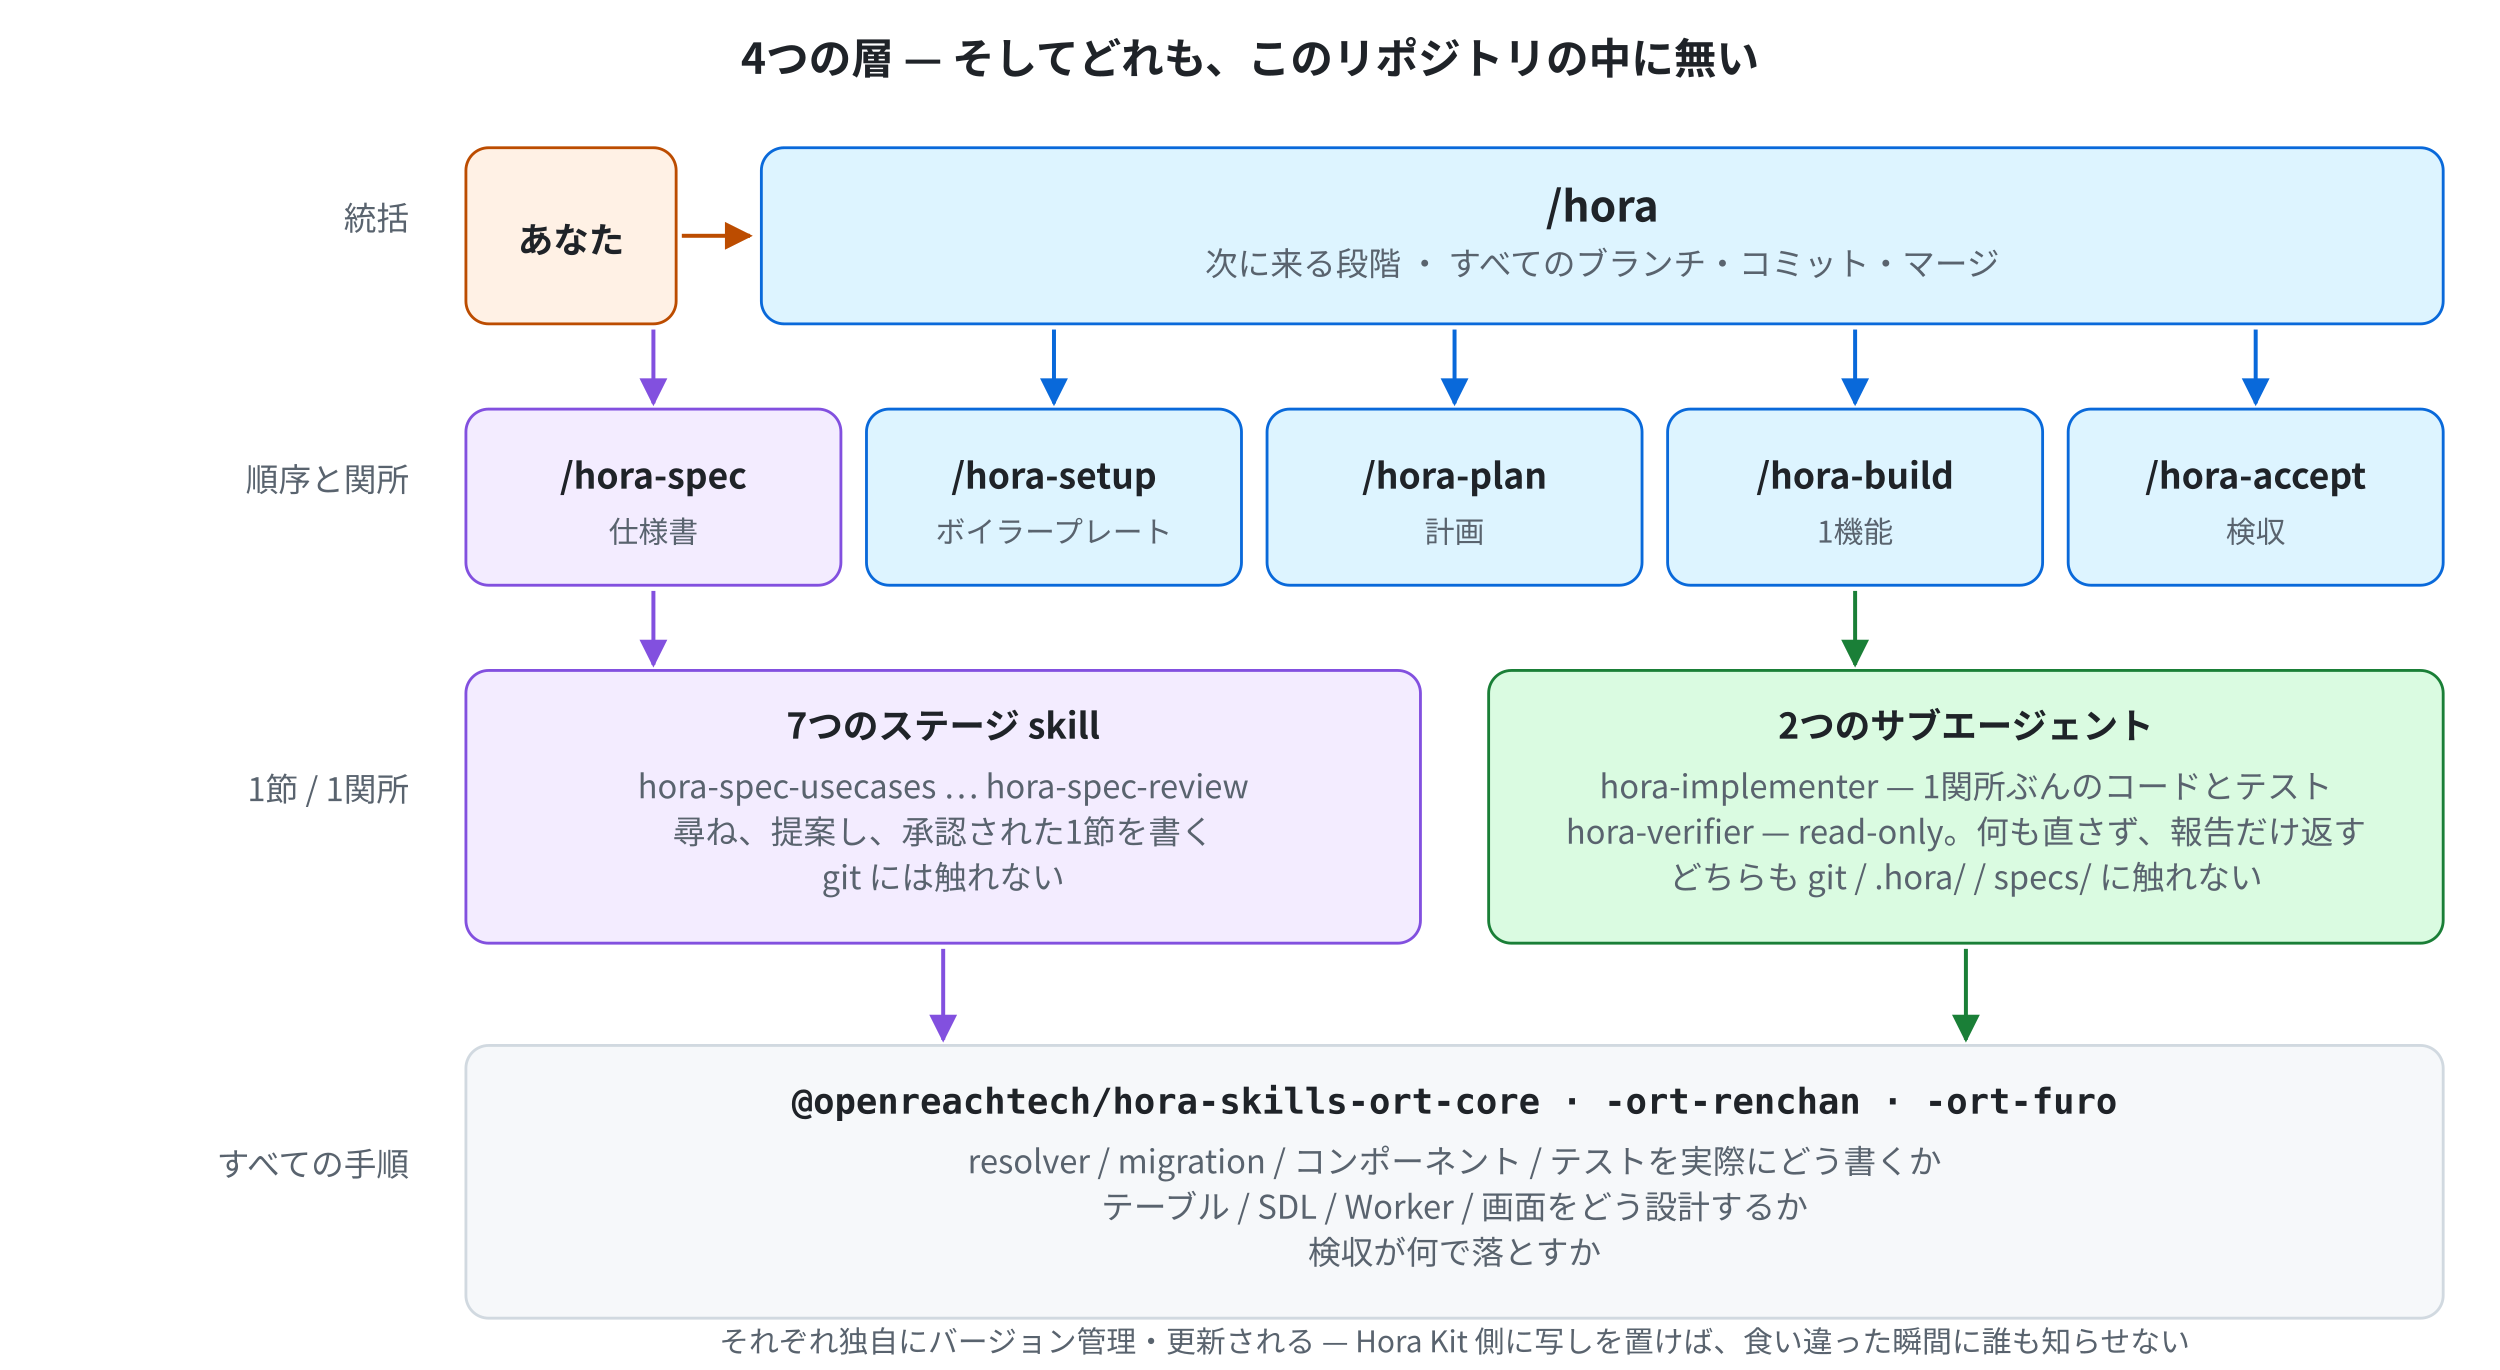
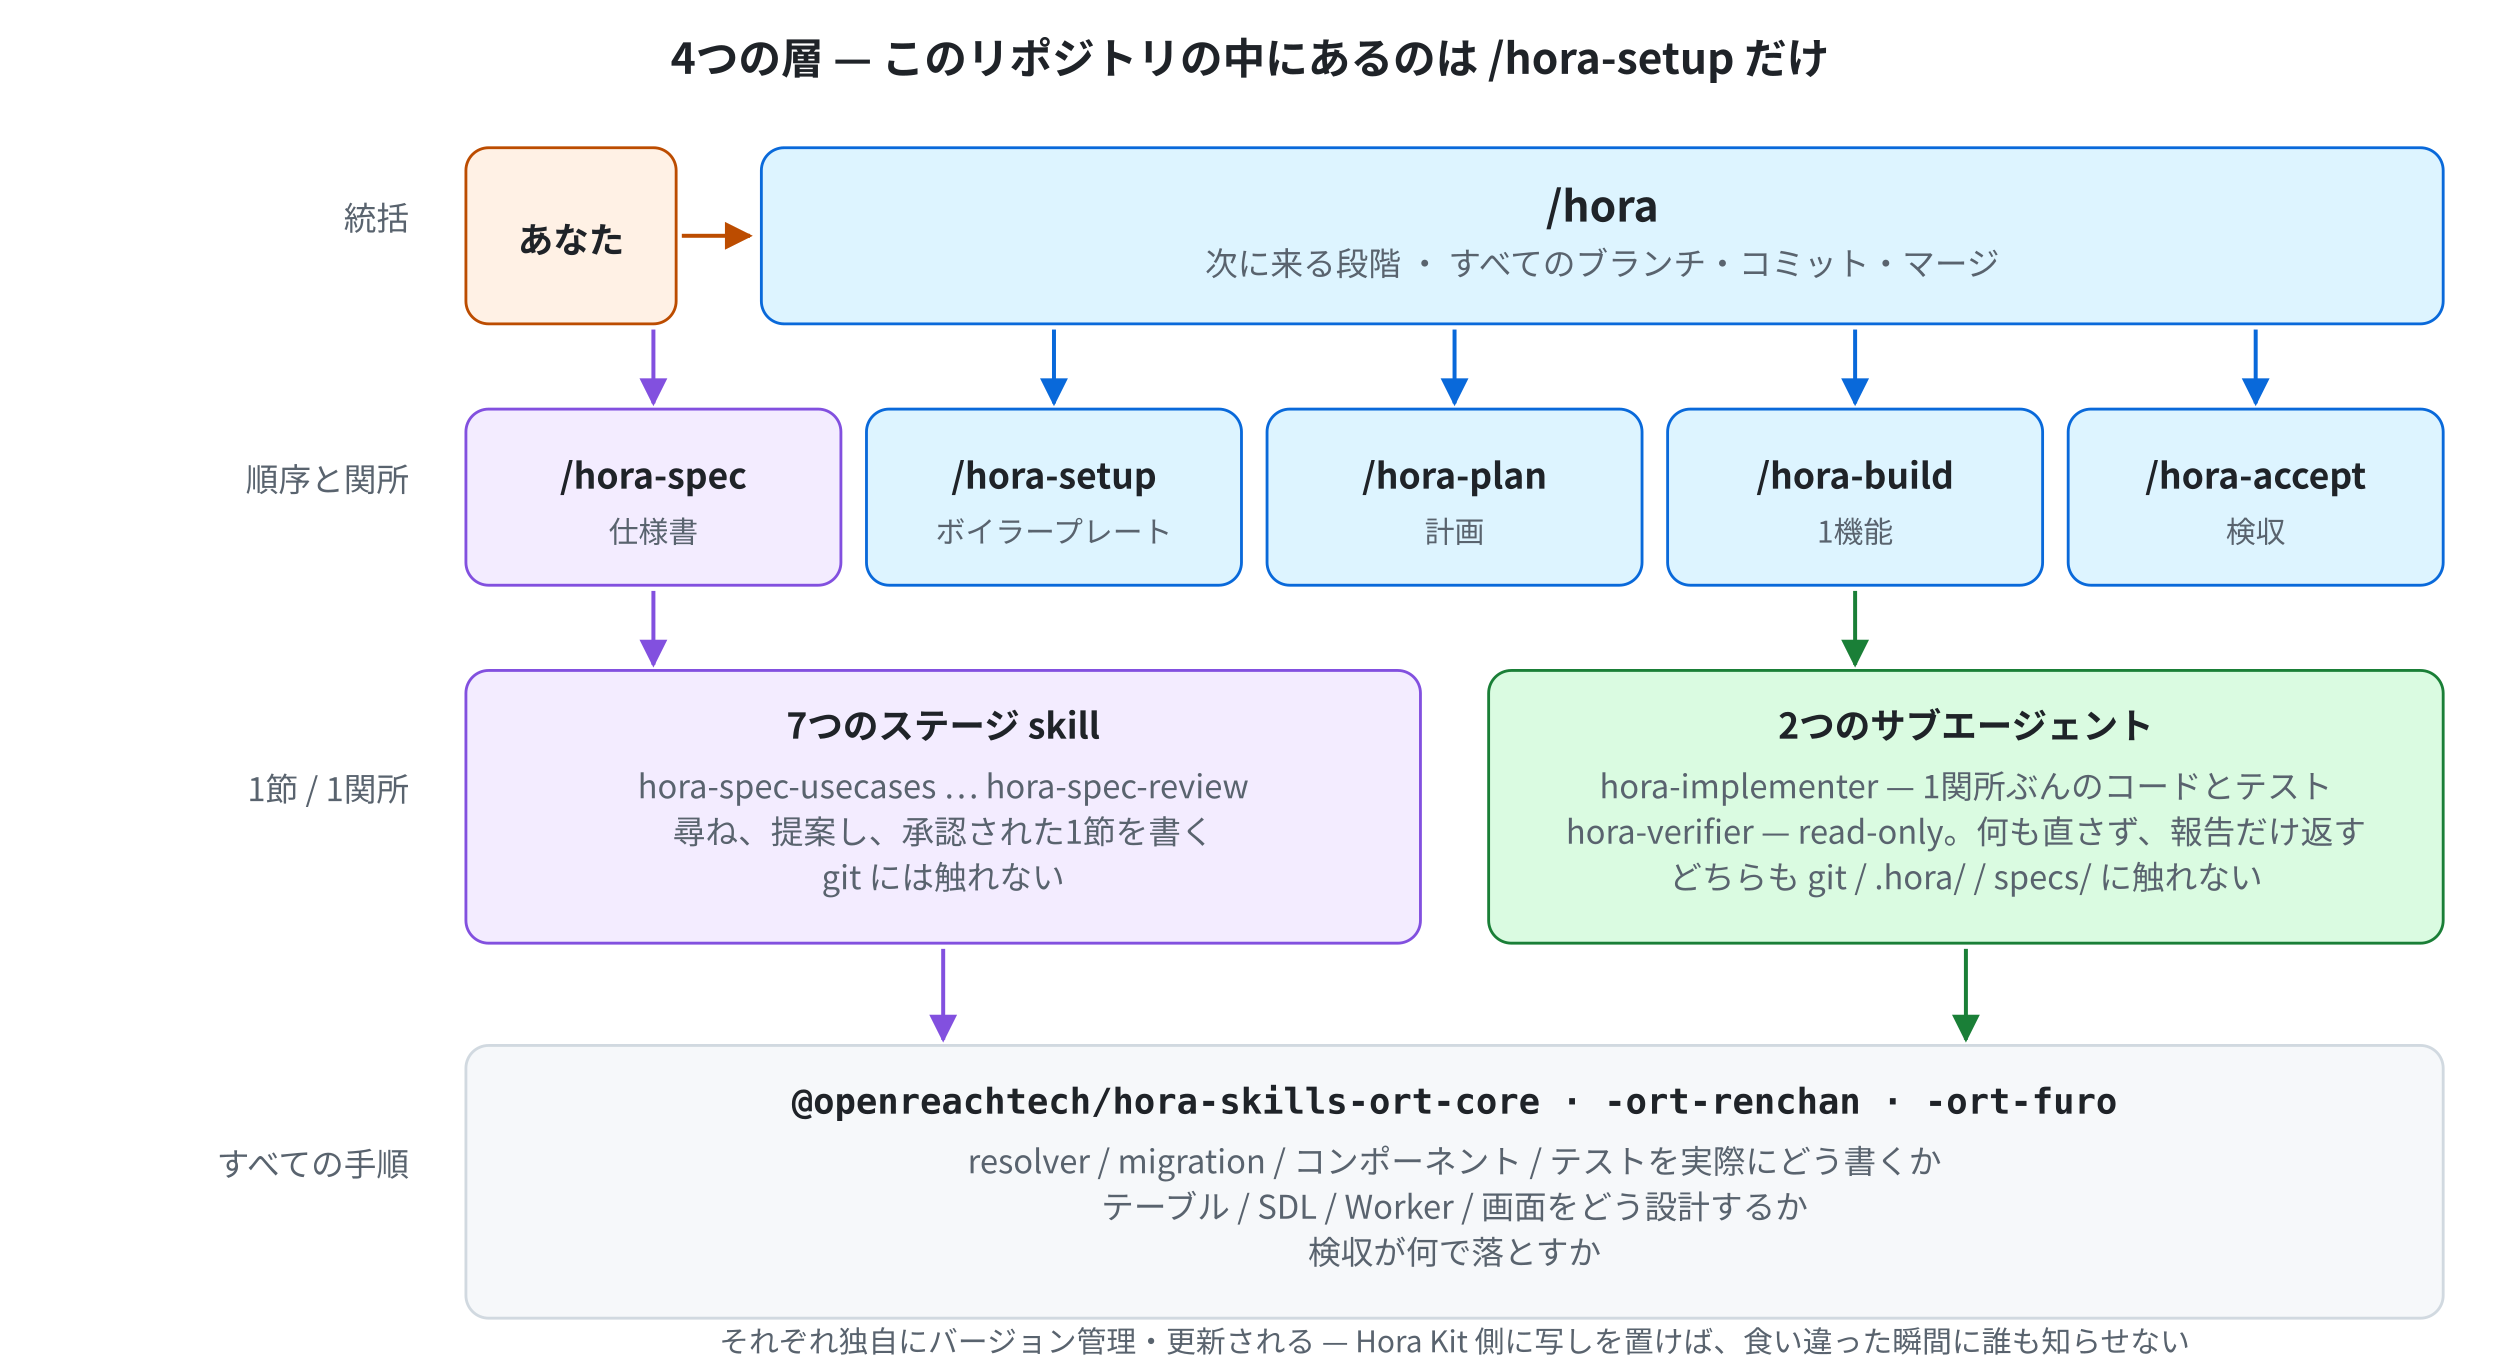
- <svg xmlns="http://www.w3.org/2000/svg" viewBox="0 0 880 482" width="880" height="482" font-family="-apple-system, BlinkMacSystemFont, 'Hiragino Sans', 'Noto Sans JP', 'Noto Sans CJK JP', 'Yu Gothic', Meiryo, Helvetica, Arial, sans-serif" role="img" aria-label="4つの層 — そしてどれも、このリポジトリの中に無い">
+ <svg xmlns="http://www.w3.org/2000/svg" viewBox="0 0 880 482" width="880" height="482" font-family="-apple-system, BlinkMacSystemFont, 'Hiragino Sans', 'Noto Sans JP', 'Noto Sans CJK JP', 'Yu Gothic', Meiryo, Helvetica, Arial, sans-serif" role="img" aria-label="4つの層 — このリポジトリの中にあるのは /hora-setup だけ">
  <defs>
    <marker id="m" viewBox="0 0 10 10" refX="9" refY="5" markerWidth="7" markerHeight="7" orient="auto-start-reverse">
      <path d="M0,0 L10,5 L0,10 z" class="ah" fill="#8b949e" />
    </marker>
    <marker id="mb" viewBox="0 0 10 10" refX="9" refY="5" markerWidth="7" markerHeight="7" orient="auto-start-reverse">
      <path d="M0,0 L10,5 L0,10 z" class="ah-b" fill="#0969da" />
    </marker>
    <marker id="mp" viewBox="0 0 10 10" refX="9" refY="5" markerWidth="7" markerHeight="7" orient="auto-start-reverse">
      <path d="M0,0 L10,5 L0,10 z" class="ah-p" fill="#8250df" />
    </marker>
    <marker id="mo" viewBox="0 0 10 10" refX="9" refY="5" markerWidth="7" markerHeight="7" orient="auto-start-reverse">
      <path d="M0,0 L10,5 L0,10 z" class="ah-o" fill="#bc4c00" />
    </marker>
    <marker id="mg" viewBox="0 0 10 10" refX="9" refY="5" markerWidth="7" markerHeight="7" orient="auto-start-reverse">
      <path d="M0,0 L10,5 L0,10 z" class="ah-g" fill="#1a7f37" />
    </marker>
  </defs>
  <style>
.t{font-size:15px;font-weight:600}
.l{font-size:12.5px}
.n{font-size:12.5px;font-weight:600}
.m{font-size:11.5px}
.xs{font-size:10.5px}
.code{font-family:ui-monospace,SFMono-Regular,Menlo,Consolas,monospace}
.dash{stroke-dasharray:5 4}

@media (prefers-color-scheme:dark){
text{fill:#e6edf3}
.m,.xs{fill:#9198a1}
.bx{fill:#151b23;stroke:#3d444d}
.bx-1{fill:#0d1117;stroke:#3d444d}
.bx-b{fill:#0c2d59;stroke:#4493f8}
.bx-p{fill:#251a44;stroke:#ab7df8}
.bx-o{fill:#40200a;stroke:#f0883e}
.bx-g{fill:#0f3018;stroke:#3fb950}
.bx-r{fill:#3d1418;stroke:#f85149}
.arr{stroke:#6e7681}
.arr-b{stroke:#4493f8}
.arr-p{stroke:#ab7df8}
.arr-o{stroke:#f0883e}
.arr-g{stroke:#3fb950}
.ah{fill:#6e7681}
.ah-b{fill:#4493f8}
.ah-p{fill:#ab7df8}
.ah-o{fill:#f0883e}
.ah-g{fill:#3fb950}
.ln{stroke:#3d444d}
.lane{stroke:#6e7681}
.lane-b{stroke:#4493f8}
.lane-g{stroke:#3fb950}
.dt{fill:#6e7681}
.dt-b{fill:#4493f8}
.dt-g{fill:#3fb950}
}
</style>
-   <text x="440.0" y="26" class="t" fill="#1f2328" text-anchor="middle">4つの層 — そしてどれも、このリポジトリの中に無い</text>
+   <text x="440.0" y="26" class="t" fill="#1f2328" text-anchor="middle">4つの層 — このリポジトリの中にあるのは /hora-setup だけ</text>
  <text x="144" y="81.0" class="m" fill="#59636e" text-anchor="end">統括</text>
  <text x="144" y="173.0" class="m" fill="#59636e" text-anchor="end">順序と関所</text>
  <text x="144" y="282.0" class="m" fill="#59636e" text-anchor="end">1節 / 1関所</text>
  <text x="144" y="414.0" class="m" fill="#59636e" text-anchor="end">すべての手順</text>
  <rect x="164" y="52" width="74" height="62" rx="8" class="bx bx-o" fill="#fff1e5" stroke="#bc4c00" stroke-width="1" />
  <text x="201" y="89" class="n" fill="#1f2328" text-anchor="middle">あなた</text>
  <path d="M240,83 L264,83" class="arr arr-o" fill="none" stroke="#bc4c00" stroke-width="1.4" marker-end="url(#mo)" />
  <rect x="268" y="52" width="592" height="62" rx="8" class="bx bx-b" fill="#ddf4ff" stroke="#0969da" stroke-width="1" />
  <text x="564" y="78" class="t" fill="#1f2328" text-anchor="middle">/hora</text>
  <text x="564" y="97" class="m" fill="#59636e" text-anchor="middle">次に来る段階 ・ すべてのブランチ・コミット・マージ</text>
  <rect x="164" y="144" width="132" height="62" rx="8" class="bx bx-p" fill="#f3ecff" stroke="#8250df" stroke-width="1" />
  <text x="230" y="172" class="n" fill="#1f2328" text-anchor="middle">/hora-spec</text>
  <text x="230" y="191" class="xs" fill="#59636e" text-anchor="middle">仕様書</text>
  <path d="M230,116 L230,142" class="arr arr-p" fill="none" stroke="#8250df" stroke-width="1.4" marker-end="url(#mp)" />
  <rect x="305" y="144" width="132" height="62" rx="8" class="bx bx-b" fill="#ddf4ff" stroke="#0969da" stroke-width="1" />
  <text x="371" y="172" class="n" fill="#1f2328" text-anchor="middle">/hora-setup</text>
  <text x="371" y="191" class="xs" fill="#59636e" text-anchor="middle">ボイラープレート</text>
  <path d="M371,116 L371,142" class="arr arr-b" fill="none" stroke="#0969da" stroke-width="1.4" marker-end="url(#mb)" />
  <rect x="446" y="144" width="132" height="62" rx="8" class="bx bx-b" fill="#ddf4ff" stroke="#0969da" stroke-width="1" />
  <text x="512" y="172" class="n" fill="#1f2328" text-anchor="middle">/hora-plan</text>
  <text x="512" y="191" class="xs" fill="#59636e" text-anchor="middle">計画</text>
  <path d="M512,116 L512,142" class="arr arr-b" fill="none" stroke="#0969da" stroke-width="1.4" marker-end="url(#mb)" />
  <rect x="587" y="144" width="132" height="62" rx="8" class="bx bx-b" fill="#ddf4ff" stroke="#0969da" stroke-width="1" />
  <text x="653" y="172" class="n" fill="#1f2328" text-anchor="middle">/hora-build</text>
  <text x="653" y="191" class="xs" fill="#59636e" text-anchor="middle">1機能</text>
  <path d="M653,116 L653,142" class="arr arr-b" fill="none" stroke="#0969da" stroke-width="1.4" marker-end="url(#mb)" />
  <rect x="728" y="144" width="132" height="62" rx="8" class="bx bx-b" fill="#ddf4ff" stroke="#0969da" stroke-width="1" />
  <text x="794" y="172" class="n" fill="#1f2328" text-anchor="middle">/hora-accept</text>
  <text x="794" y="191" class="xs" fill="#59636e" text-anchor="middle">検収</text>
  <path d="M794,116 L794,142" class="arr arr-b" fill="none" stroke="#0969da" stroke-width="1.4" marker-end="url(#mb)" />
  <rect x="164" y="236" width="336" height="96" rx="8" class="bx bx-p" fill="#f3ecff" stroke="#8250df" stroke-width="1" />
  <text x="332" y="260" class="n" fill="#1f2328" text-anchor="middle">7つのステージ skill</text>
  <text x="332" y="281" class="m" fill="#59636e" text-anchor="middle">hora-spec-usecases … hora-spec-review</text>
  <text x="332" y="297" class="m" fill="#59636e" text-anchor="middle">尋ね、提案し、承認された1節を書く</text>
  <text x="332" y="313" class="m" fill="#59636e" text-anchor="middle">git には触れない</text>
  <rect x="524" y="236" width="336" height="96" rx="8" class="bx bx-g" fill="#dafbe1" stroke="#1a7f37" stroke-width="1" />
  <text x="692" y="260" class="n" fill="#1f2328" text-anchor="middle">2つのサブエージェント</text>
  <text x="692" y="281" class="m" fill="#59636e" text-anchor="middle">hora-implementer — 1関所ぶんのコードとテスト</text>
  <text x="692" y="297" class="m" fill="#59636e" text-anchor="middle">hora-verifier — read-only。何も直さず、報告だけ返す</text>
  <text x="692" y="313" class="m" fill="#59636e" text-anchor="middle">どちらも git / .hora/ / specs/ に触れない</text>
  <path d="M230,208 L230,234" class="arr arr-p" fill="none" stroke="#8250df" stroke-width="1.4" marker-end="url(#mp)" />
  <path d="M653,208 L653,234" class="arr arr-g" fill="none" stroke="#1a7f37" stroke-width="1.4" marker-end="url(#mg)" />
  <rect x="164" y="368" width="696" height="96" rx="8" class="bx" fill="#f6f8fa" stroke="#d1d9e0" stroke-width="1" />
  <text x="512" y="392" class="n code" fill="#1f2328" text-anchor="middle">@openreachtech/hora-skills-ort-core · -ort-renchan · -ort-furo</text>
  <text x="512" y="413" class="m" fill="#59636e" text-anchor="middle">resolver / migration / コンポーネント / テストを実際にどう書くか</text>
  <text x="512" y="429" class="m" fill="#59636e" text-anchor="middle">テーブル / SDL / Worker / 画面をどう設計するか</text>
  <text x="512" y="445" class="m" fill="#59636e" text-anchor="middle">検収が何で落とすか</text>
  <path d="M332,334 L332,366" class="arr arr-p" fill="none" stroke="#8250df" stroke-width="1.4" marker-end="url(#mp)" />
  <path d="M692,334 L692,366" class="arr arr-g" fill="none" stroke="#1a7f37" stroke-width="1.4" marker-end="url(#mg)" />
  <text x="512" y="476" class="xs" fill="#59636e" text-anchor="middle">それぞれ独自にバージョン管理・更新される — Hora Kit 側に写しを置けば、食い違った瞬間に誰も知らせない</text>
</svg>
